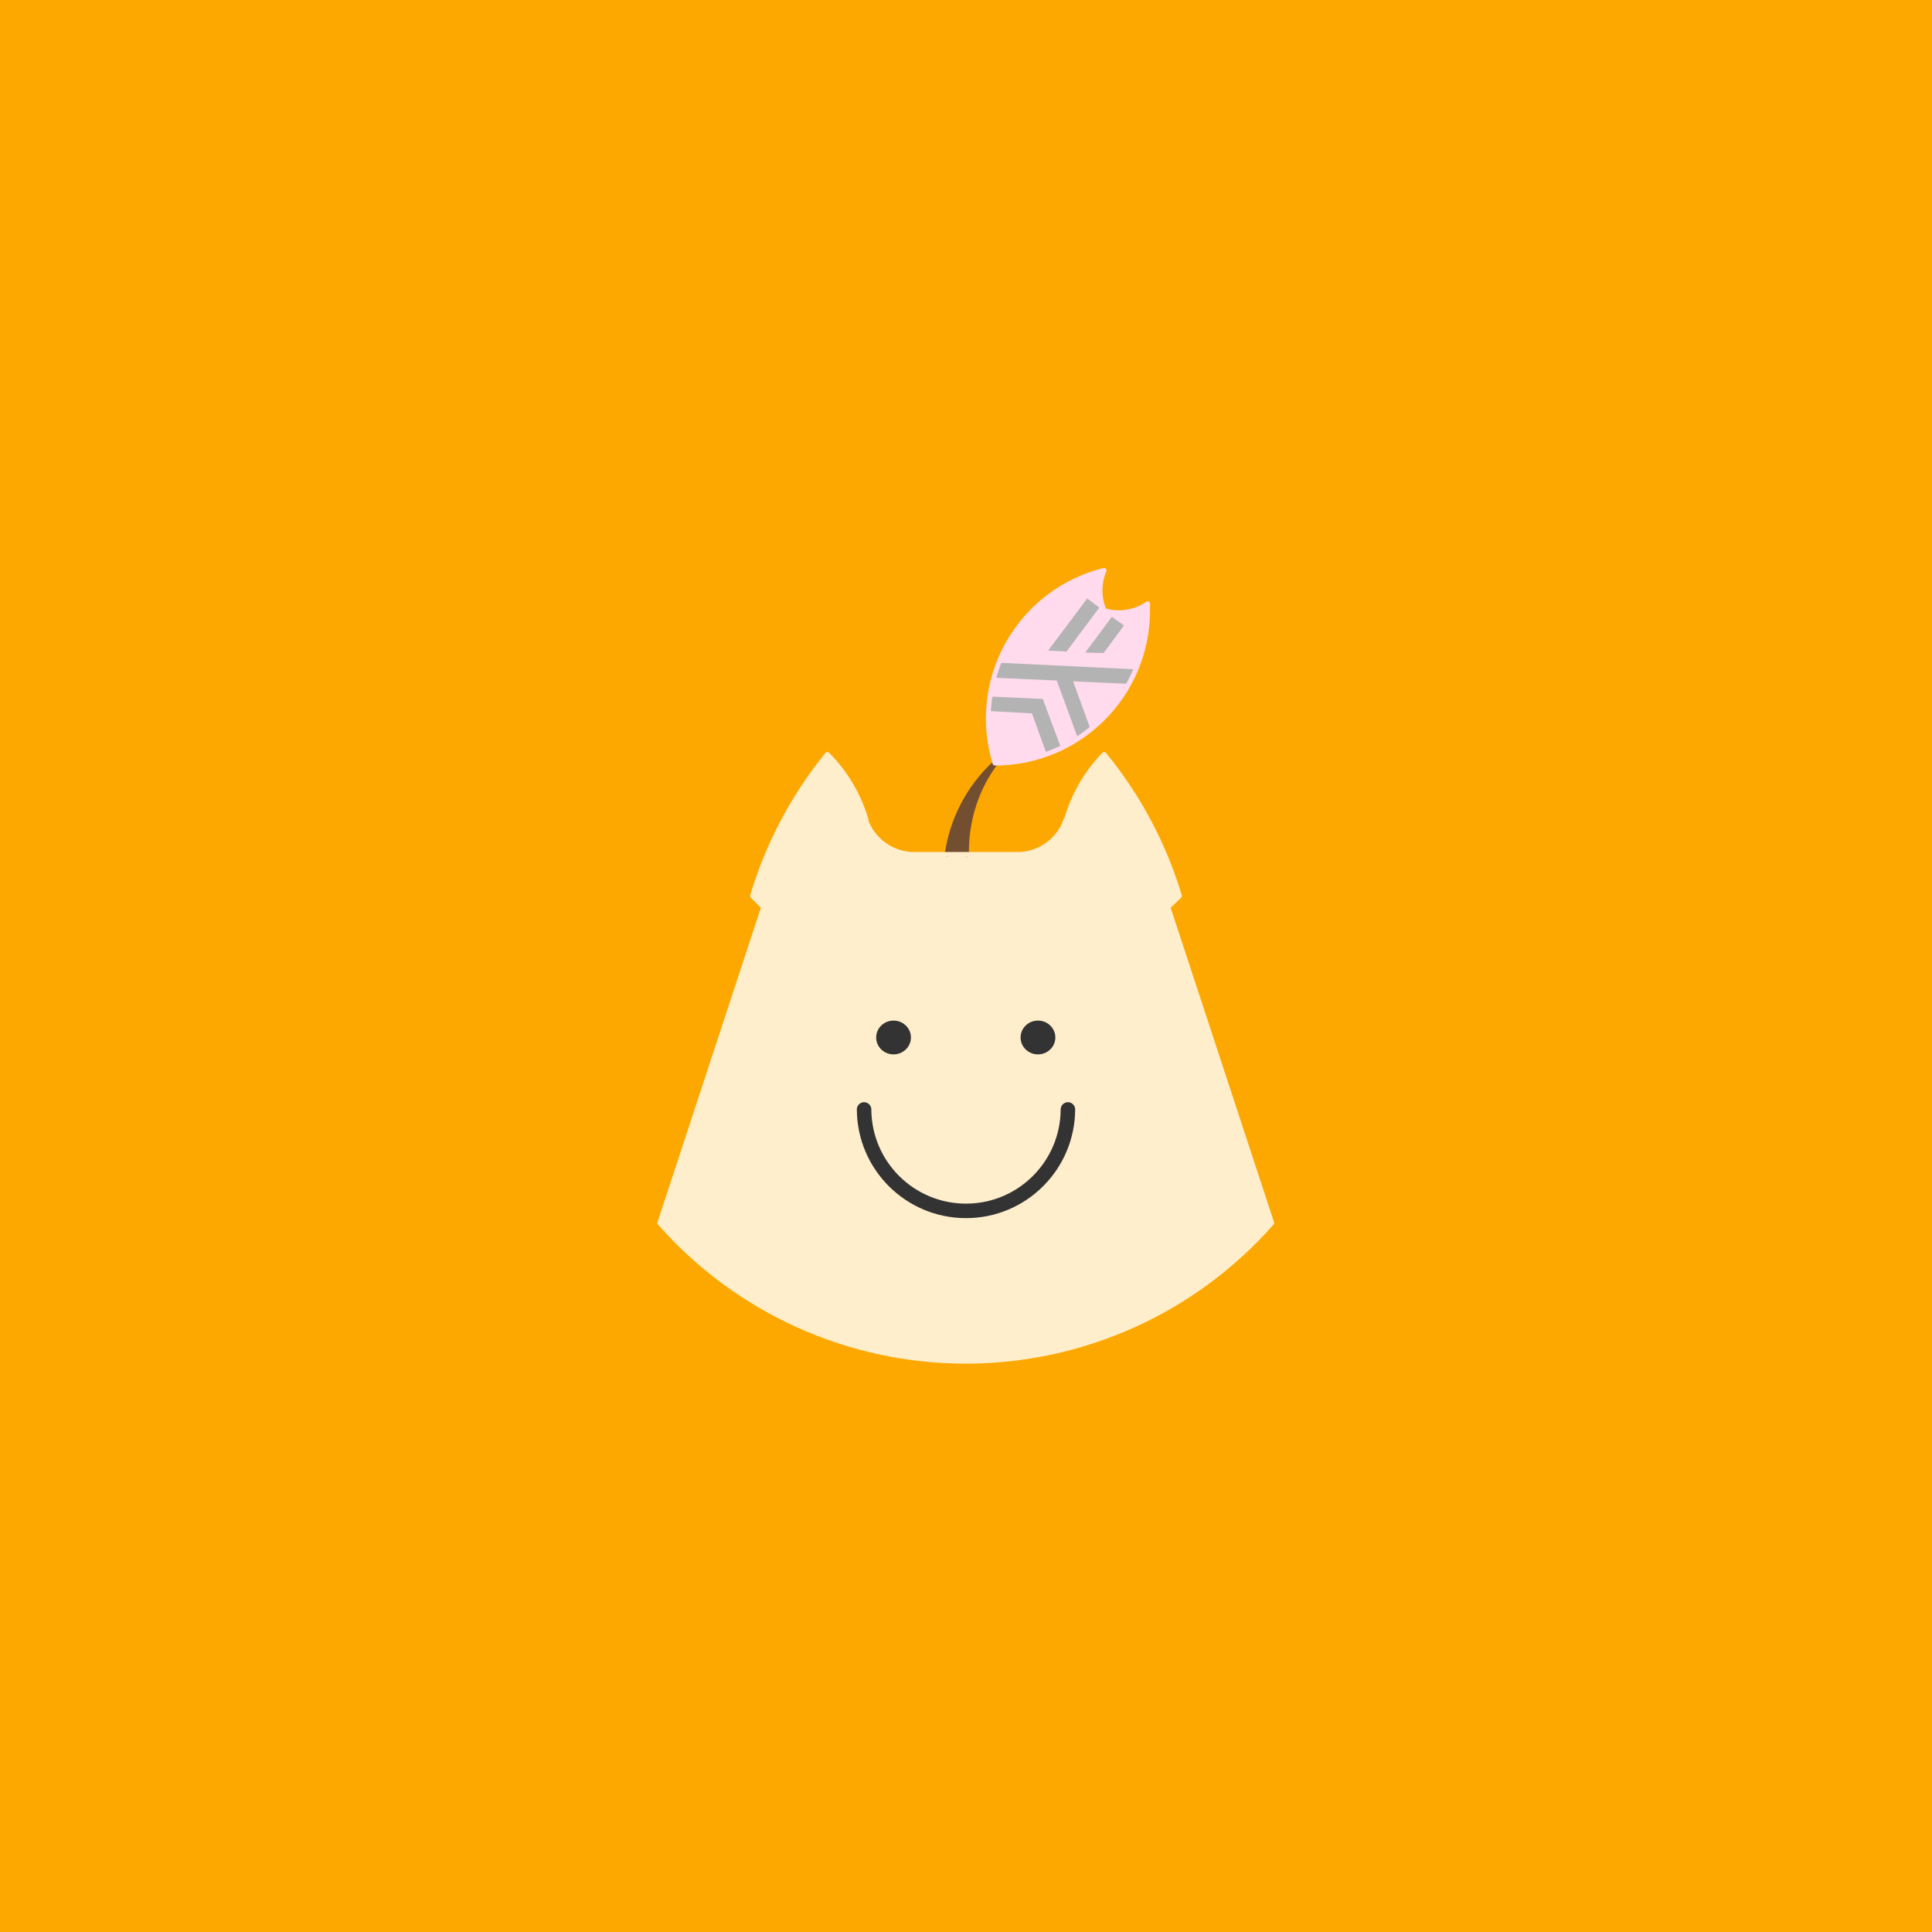
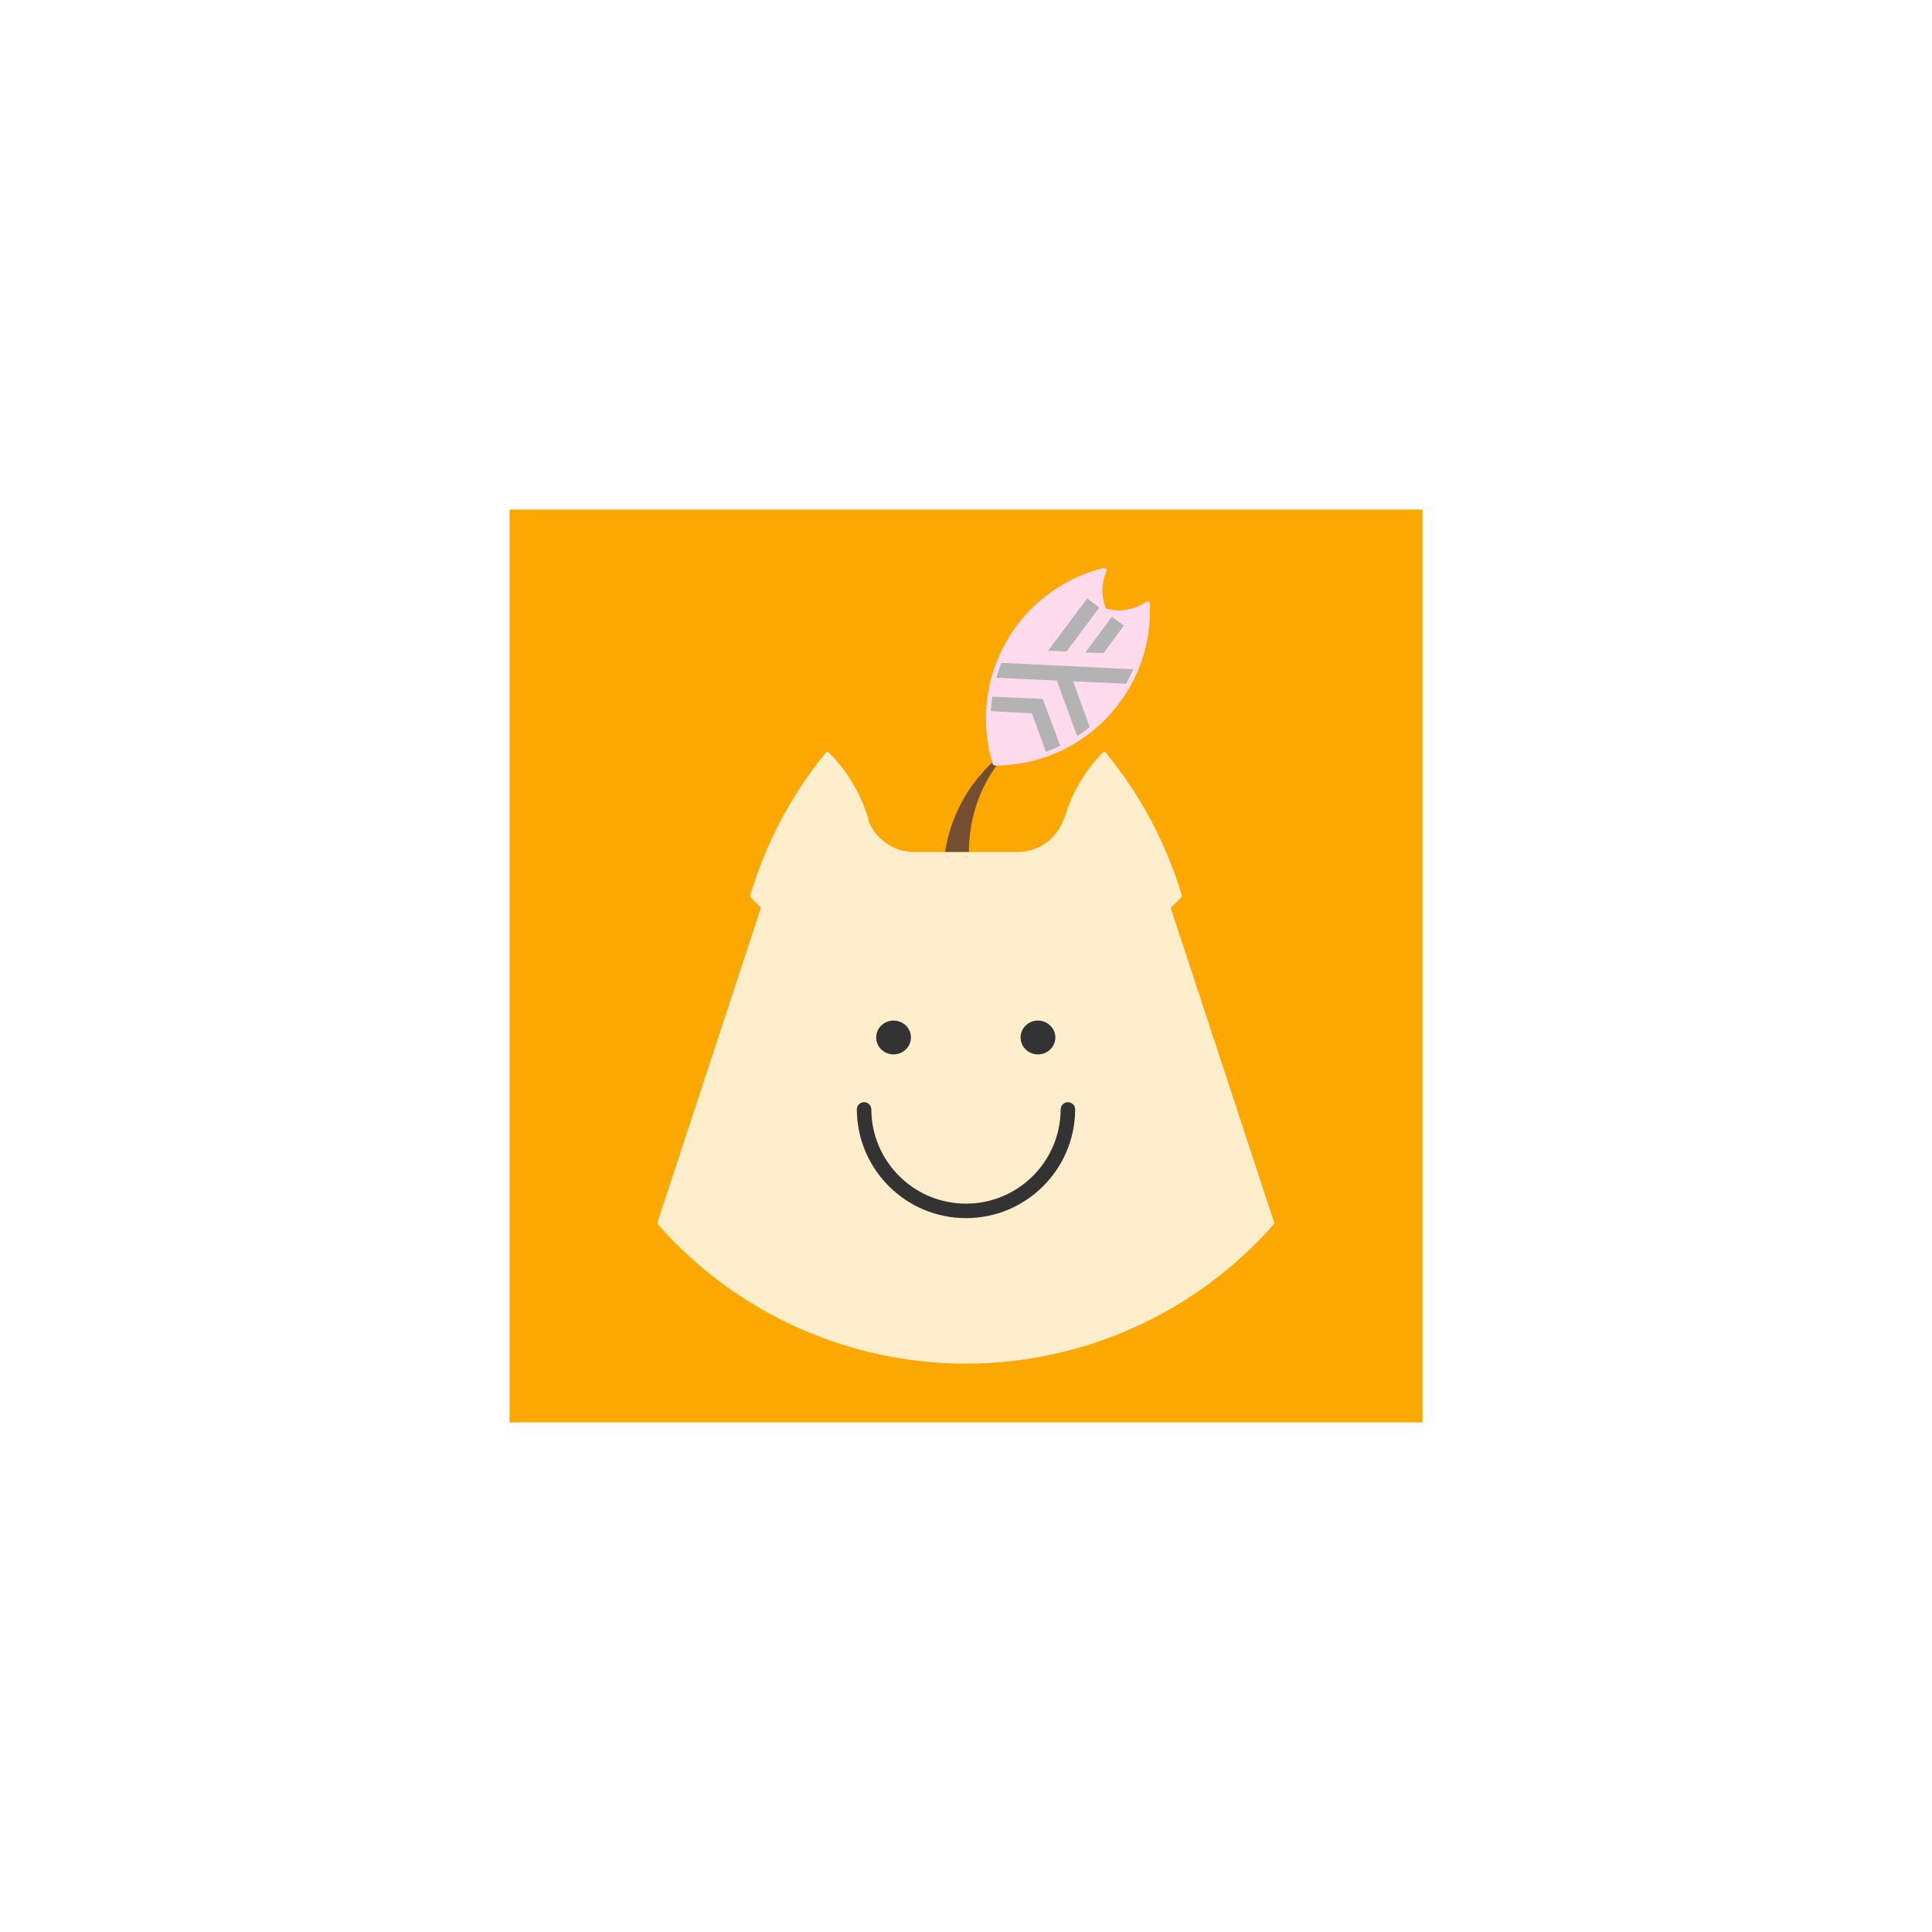
<svg xmlns="http://www.w3.org/2000/svg" viewBox="0 0 400 400">
  <defs />
-   <path fill="#fda800" d="M0 0h400v400H0z" />
+   <defs>
+     <clipPath id="a" clipPathUnits="userSpaceOnUse">
+       <path fill="none" stroke="#000" stroke-linecap="round" d="M105.5 105.5h189v189h-189z" />
+     </clipPath>
+   </defs>
+   <path fill="#fda800" stroke="#000" stroke-linecap="round" d="M-2.6-1.3h405.1v402.5H-2.6z" clip-path="url(#a)" />
  <g transform="translate(118.6 -26.8)">
    <path fill="#ffdbed" d="M110 145c-.9 2.5-1.4 3.2-.5 7 .4 1.4.3 1.2 1.2 1.4 3.5.2 5.2.3 8.3-1.6a31.6 31.6 0 01-31.7 33 31.7 31.7 0 0122.6-39.9z" />
    <path fill="#734e30" d="M77.5 203.4c.9-6.3 3.6-12.4 9.8-18.6a30.9 30.9 0 00-5.8 18.7h-4z" />
    <path fill="#fec" d="M79.4 308.6A85.7 85.7 0 0118 280l21.5-65.4-1.2-1.2-1.1-1.1.9-2.8a80 80 0 0114.7-26.3c.2 0 3.4 4 4.3 5.4 1 1.5 2.5 4.8 3 6.2.6 2 1.2 3.4 2 4.7 1.6 2.2 4.3 3.6 6.9 4 1.6.4 24 .2 25.6 0 1.8-.4 3.7-1.6 5.1-3 1.4-1.4 2-2.7 2.8-5.2A35.4 35.4 0 01110 183a86.7 86.7 0 0115.2 27.8l.4 1.4-1 1-1.4 1.3 21.5 65.5-2.4 2.6a83.8 83.8 0 01-63 26z" />
    <ellipse cx="66.4" cy="241.6" fill="#333" stroke="#333" stroke-linecap="round" rx="3.1" ry="3" />
    <ellipse cx="96.3" cy="241.6" fill="#333" stroke="#333" stroke-linecap="round" rx="3.1" ry="3" />
    <path fill="none" stroke="#333" stroke-linecap="round" stroke-width="3" d="M102.5 256.5a21.1 21.1 0 01-21.1 21 21.1 21.1 0 01-21.1-21" />
    <g fill="none" stroke="#734e30" stroke-linecap="round">
      <path d="M81.5 203.7v-.5c0-6.6 2-13 5.9-18.3M77.5 203.7c1-7.2 4.5-13.9 9.8-18.8" />
    </g>
    <g fill="none" stroke="#fec">
      <path stroke-linecap="round" d="M18 280l21.5-65.4M37.2 212.3l2.3 2.3M144.7 280A84.4 84.4 0 0118 280M52.7 183a32 32 0 018 13.5M37.2 212.3A84.7 84.7 0 0152.7 183M70.8 203.7h-.2c-4.5 0-8.6-3-10-7.2M110 183a32 32 0 00-7.8 13.5M92 203.7h.1c4.6 0 8.6-3 10-7.2M144.7 280l-21.5-65.4M125.6 212.3l-2.4 2.3M125.6 212.3A84.7 84.7 0 00110 183" />
      <path d="M70.8 203.7H92" />
    </g>
    <g fill="#b3b3b3">
      <path d="M88 164a25.6 30.3 4 00-1 3.1l28.3 1.3a31.9 38 31.5 001.6-3zM86.1 171a25.6 30.3 4 00-.3 3l11.1.6.3-3.1z" />
      <path d="M97.3 171.5l-3 .9 3.9 10.8a31.9 38 55.6 003-1.2zM102.5 164.9l-3 .9 5.2 14.2a31.9 38 55.6 00.6-.4 31.9 38 55.6 002-1.5zM106.5 150.7l-8.1 10.8 3.8.2 6.8-9.1zM111.6 154.5l-5.5 7.4 3.8.1 4.2-5.7z" />
    </g>
    <g fill="none" stroke="#ffdbed" stroke-linecap="round">
      <path d="M119 151.8v1.4a31.6 31.6 0 01-31.6 31.6M87.4 184.8a31.6 31.6 0 0122.5-39.9M110 153.2a10.5 10.5 0 010-8.3M119 151.8a10.5 10.5 0 01-9 1.4" />
    </g>
  </g>
</svg>
